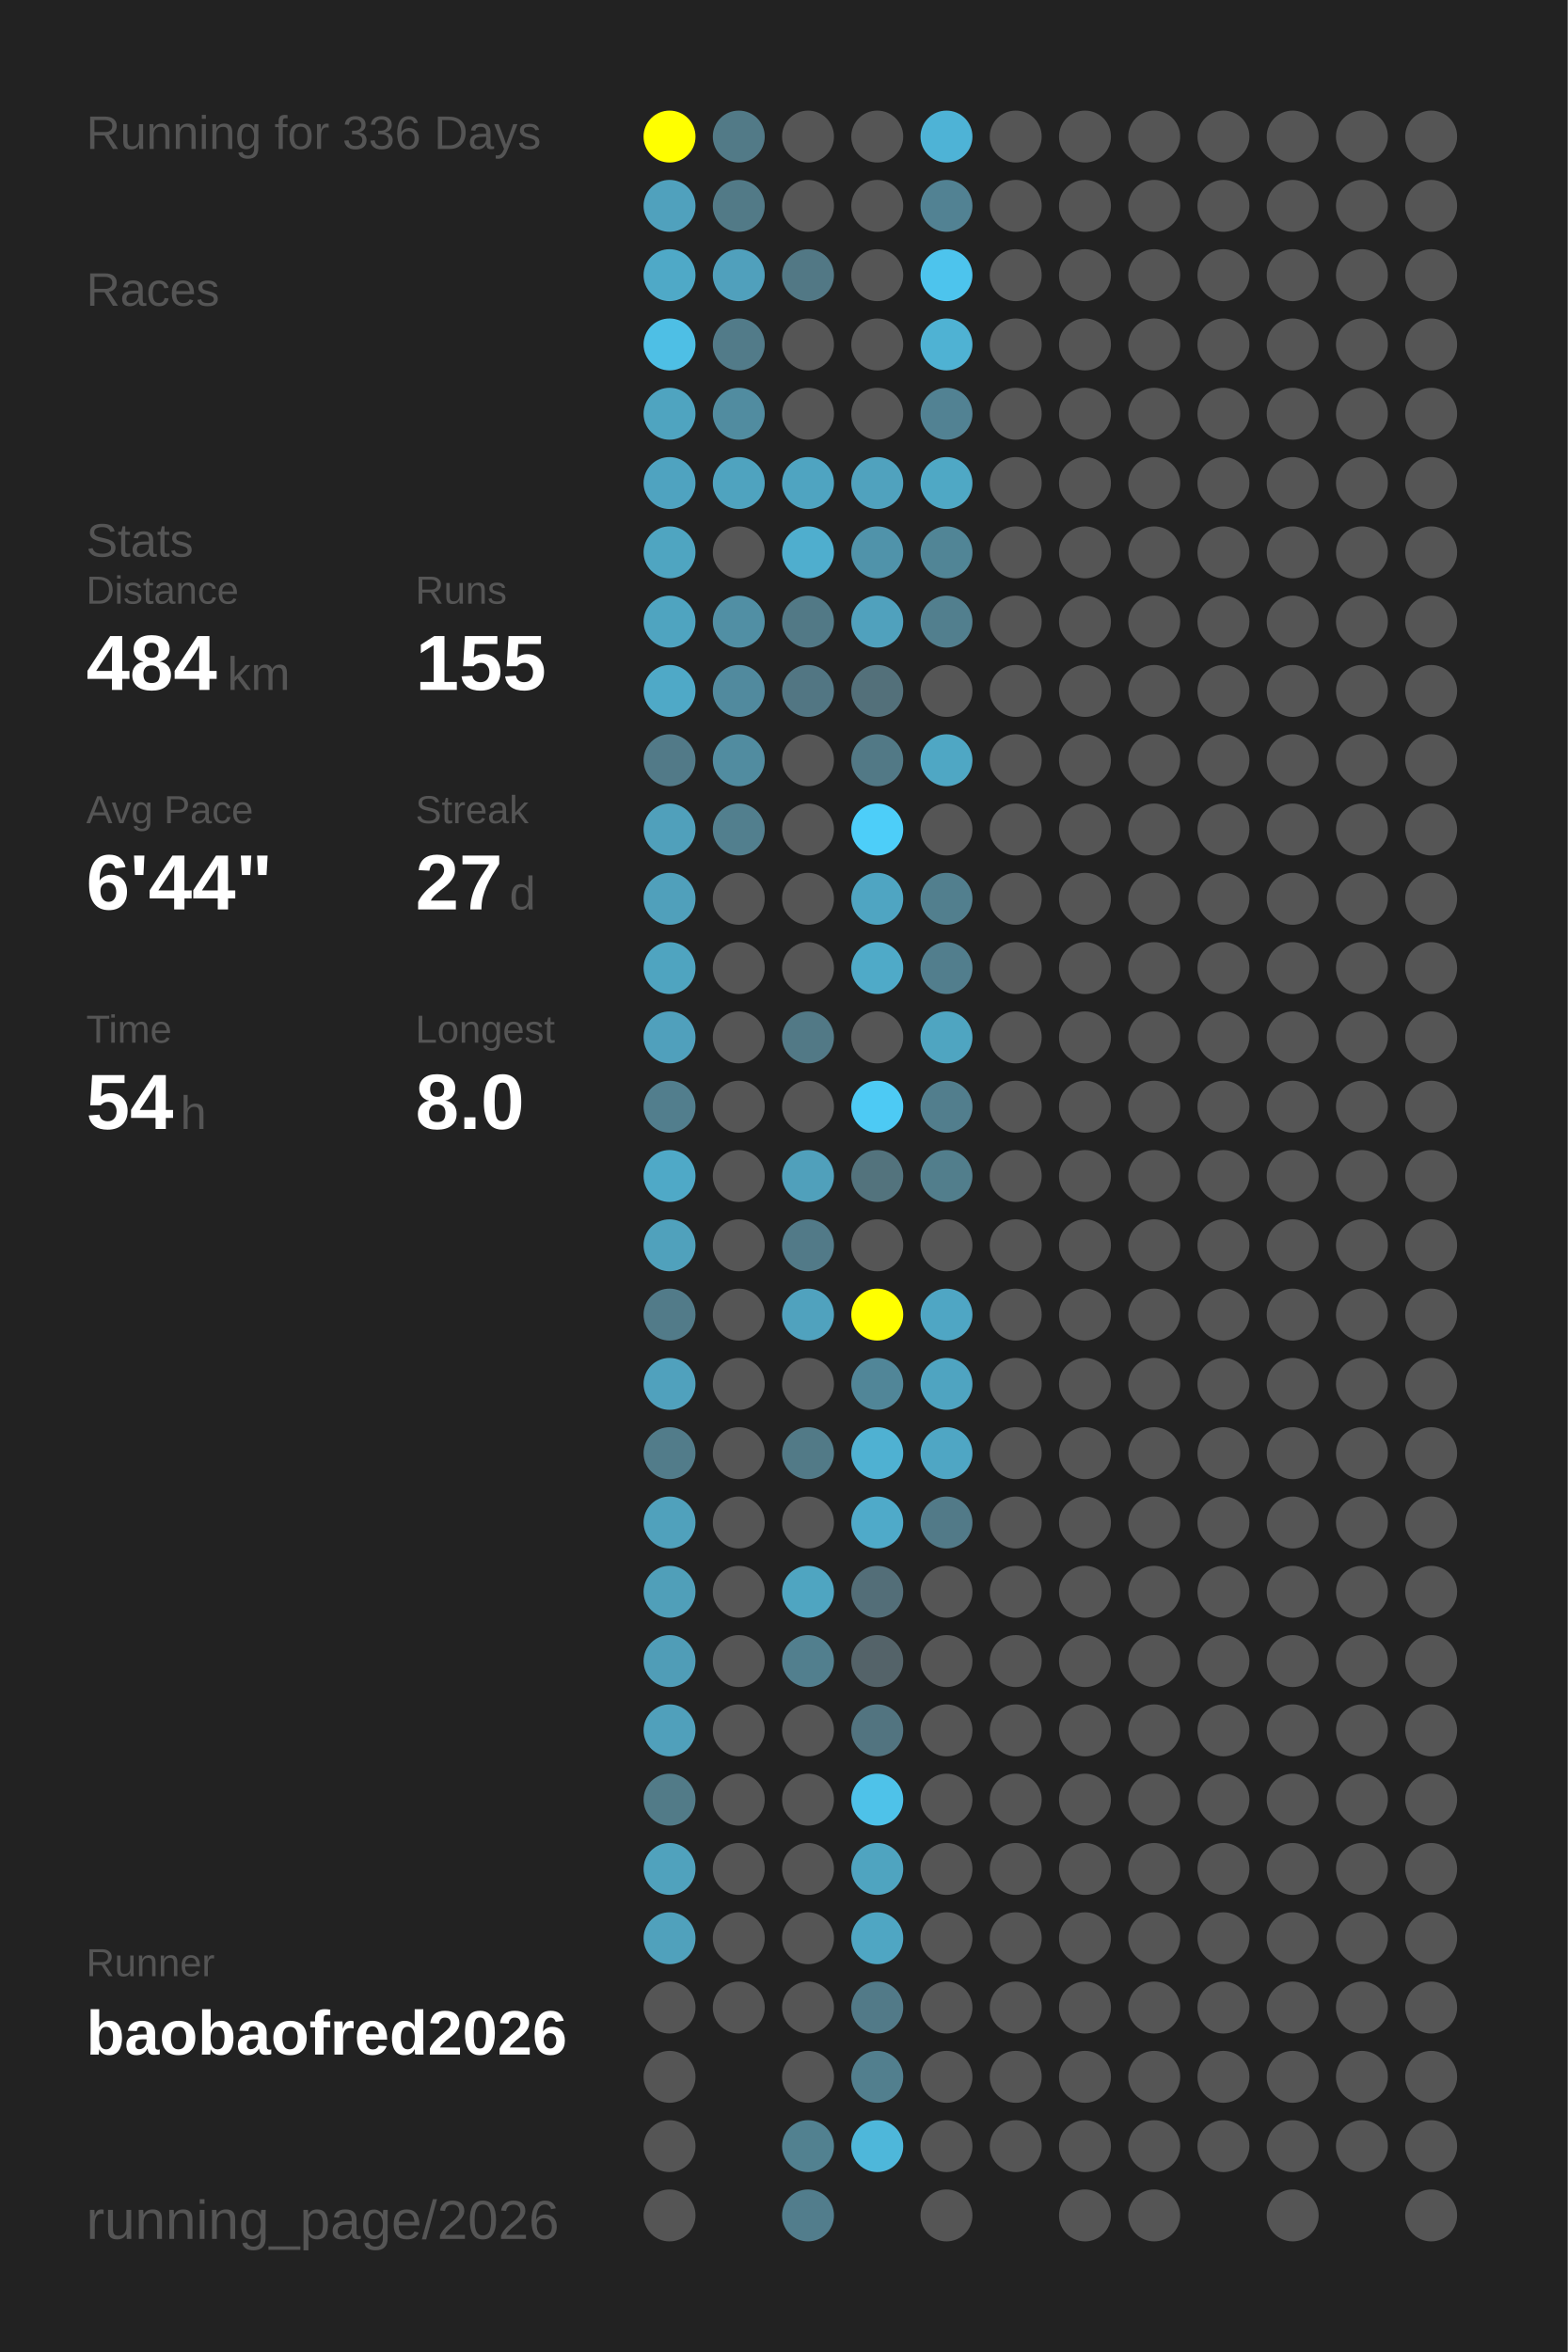
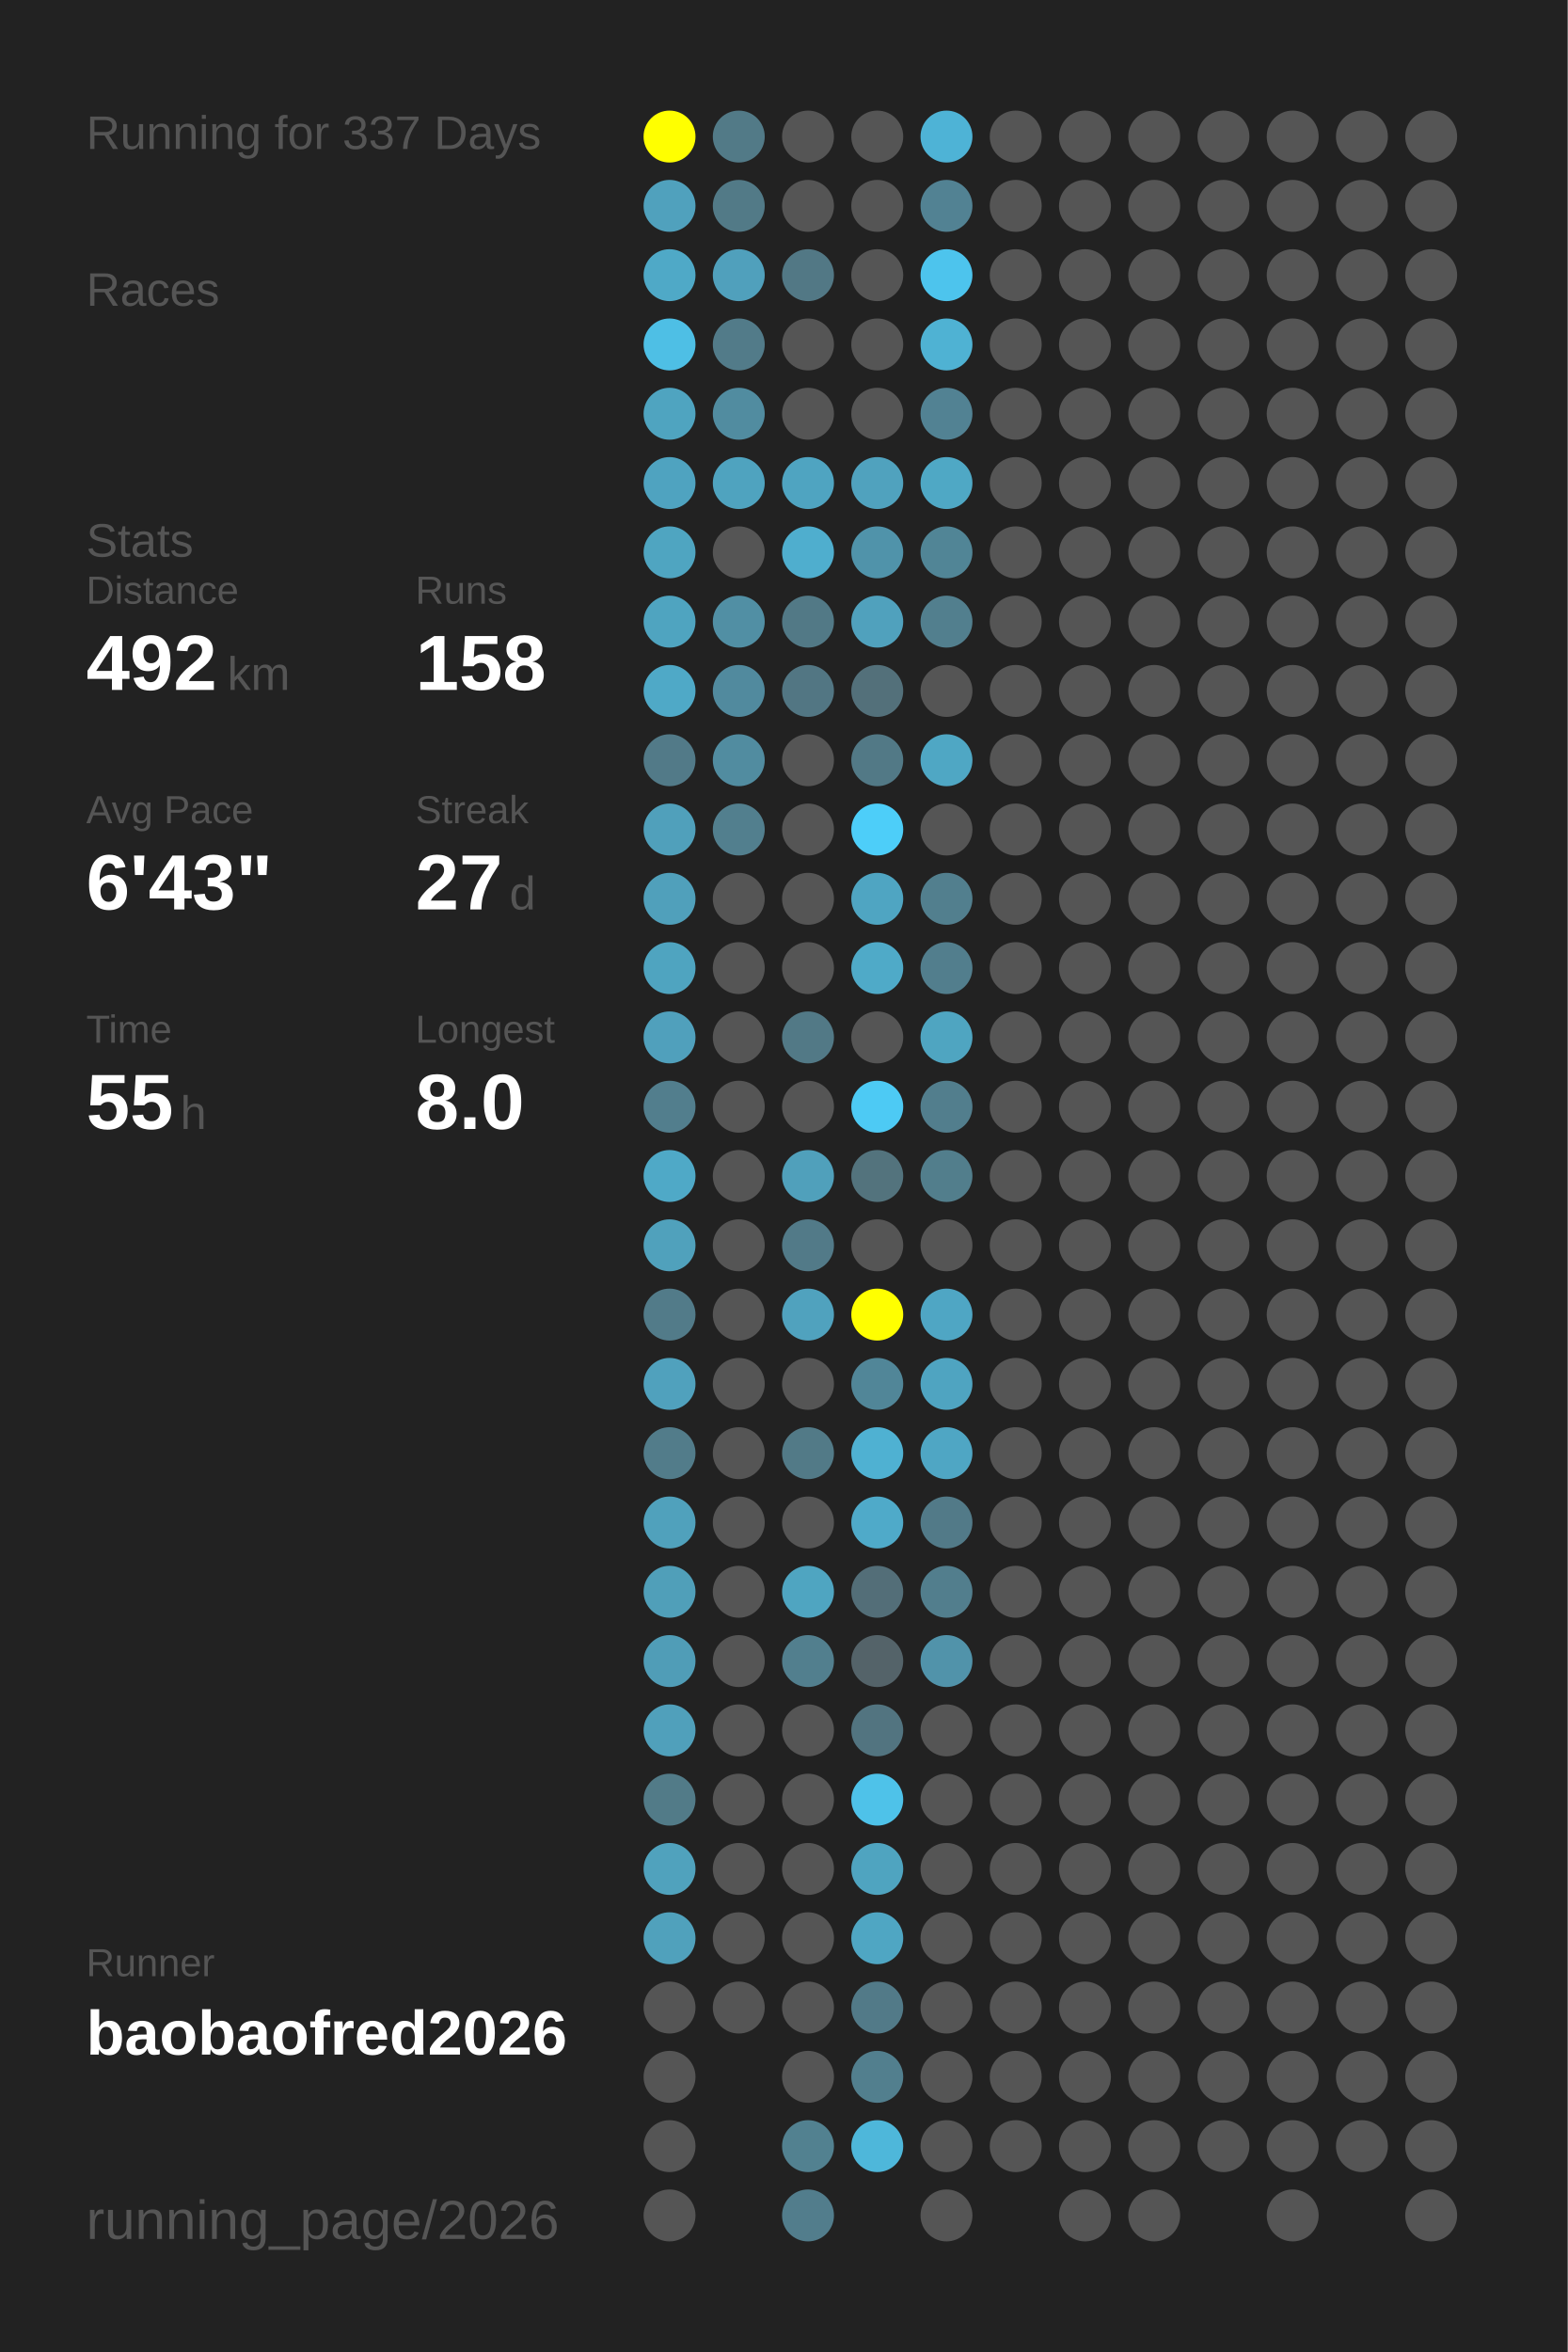
<svg xmlns="http://www.w3.org/2000/svg" baseProfile="full" height="300mm" version="1.1" viewBox="0,0,200,300" width="200mm">
  <defs />
  <rect fill="#222222" height="300" width="200" x="0" y="0" />
-   <text fill="#555555" style="font-size:6px; font-family:Arial;" x="11" y="19">Running for 336 Days</text>
+   <text fill="#555555" style="font-size:6px; font-family:Arial;" x="11" y="19">Running for 337 Days</text>
  <text fill="#555555" style="font-size:6px; font-family:Arial;" x="11" y="39">Races</text>
  <text fill="#555555" style="font-size:6px; font-family:Arial;" x="11" y="71">Stats</text>
  <text fill="#555555" style="font-size:5px; font-family:Arial;" x="11" y="77">Distance</text>
-   <text fill="#FFFFFF" style="font-size:10px; font-family:Arial; font-weight:bold;" x="11" y="88">484</text>
+   <text fill="#FFFFFF" style="font-size:10px; font-family:Arial; font-weight:bold;" x="11" y="88">492</text>
  <text fill="#555555" style="font-size:6px; font-family:Arial;" x="29" y="88">km</text>
  <text fill="#555555" style="font-size:5px; font-family:Arial;" x="53" y="77">Runs</text>
-   <text fill="#FFFFFF" style="font-size:10px; font-family:Arial; font-weight:bold;" x="53" y="88">155</text>
+   <text fill="#FFFFFF" style="font-size:10px; font-family:Arial; font-weight:bold;" x="53" y="88">158</text>
  <text fill="#555555" style="font-size:5px; font-family:Arial;" x="11" y="105">Avg Pace</text>
-   <text fill="#FFFFFF" style="font-size:10px; font-family:Arial; font-weight:bold;" x="11" y="116">6'44"</text>
+   <text fill="#FFFFFF" style="font-size:10px; font-family:Arial; font-weight:bold;" x="11" y="116">6'43"</text>
  <text fill="#555555" style="font-size:5px; font-family:Arial;" x="53" y="105">Streak</text>
  <text fill="#FFFFFF" style="font-size:10px; font-family:Arial; font-weight:bold;" x="53" y="116">27</text>
  <text fill="#555555" style="font-size:6px; font-family:Arial;" x="65" y="116">d</text>
  <text fill="#555555" style="font-size:5px; font-family:Arial;" x="11" y="133">Time</text>
-   <text fill="#FFFFFF" style="font-size:10px; font-family:Arial; font-weight:bold;" x="11" y="144">54</text>
+   <text fill="#FFFFFF" style="font-size:10px; font-family:Arial; font-weight:bold;" x="11" y="144">55</text>
  <text fill="#555555" style="font-size:6px; font-family:Arial;" x="23" y="144">h</text>
  <text fill="#555555" style="font-size:5px; font-family:Arial;" x="53" y="133">Longest</text>
  <text fill="#FFFFFF" style="font-size:10px; font-family:Arial; font-weight:bold;" x="53" y="144">8.0</text>
  <text fill="#555555" style="font-size:5px; font-family:Arial;" x="11" y="252.065">Runner</text>
  <text fill="#FFFFFF" style="font-size:8px; font-family:Arial; font-weight:bold;" x="11" y="262.065">baobaofred2026</text>
  <text fill="#555555" style="font-size:7px; font-family:Arial;" x="11" y="285.581">running_page/2026</text>
  <circle cx="85.417" cy="17.419" fill="#FFFF00" r="3.312" />
  <circle cx="85.417" cy="26.258" fill="#50a1bd" r="3.312" />
  <circle cx="85.417" cy="35.097" fill="#4fa9c7" r="3.312" />
  <circle cx="85.417" cy="43.935" fill="#4ebfe5" r="3.312" />
  <circle cx="85.417" cy="52.774" fill="#4fa4c0" r="3.312" />
  <circle cx="85.417" cy="61.613" fill="#4fa3c0" r="3.312" />
  <circle cx="85.417" cy="70.452" fill="#4fa5c1" r="3.312" />
  <circle cx="85.417" cy="79.29" fill="#4fa4c0" r="3.312" />
  <circle cx="85.417" cy="88.129" fill="#4fa9c7" r="3.312" />
  <circle cx="85.417" cy="96.968" fill="#527a88" r="3.312" />
  <circle cx="85.417" cy="105.806" fill="#50a0bb" r="3.312" />
  <circle cx="85.417" cy="114.645" fill="#50a0bb" r="3.312" />
  <circle cx="85.417" cy="123.484" fill="#4fa4c0" r="3.312" />
  <circle cx="85.417" cy="132.323" fill="#50a0bc" r="3.312" />
  <circle cx="85.417" cy="141.161" fill="#527e8d" r="3.312" />
  <circle cx="85.417" cy="150" fill="#4fa9c7" r="3.312" />
  <circle cx="85.417" cy="158.839" fill="#50a1bc" r="3.312" />
  <circle cx="85.417" cy="167.677" fill="#527b89" r="3.312" />
  <circle cx="85.417" cy="176.516" fill="#50a1bd" r="3.312" />
  <circle cx="85.417" cy="185.355" fill="#527c8a" r="3.312" />
  <circle cx="85.417" cy="194.194" fill="#50a1bc" r="3.312" />
  <circle cx="85.417" cy="203.032" fill="#509fb9" r="3.312" />
  <circle cx="85.417" cy="211.871" fill="#509db7" r="3.312" />
  <circle cx="85.417" cy="220.71" fill="#50a0bb" r="3.312" />
  <circle cx="85.417" cy="229.548" fill="#527b88" r="3.312" />
  <circle cx="85.417" cy="238.387" fill="#50a2bd" r="3.312" />
  <circle cx="85.417" cy="247.226" fill="#50a1bc" r="3.312" />
  <circle cx="85.417" cy="256.065" fill="#555555" r="3.312" />
  <circle cx="85.417" cy="264.903" fill="#555555" r="3.312" />
  <circle cx="85.417" cy="273.742" fill="#555555" r="3.312" />
  <circle cx="85.417" cy="282.581" fill="#555555" r="3.312" />
  <circle cx="94.25" cy="17.419" fill="#527a87" r="3.312" />
  <circle cx="94.25" cy="26.258" fill="#527a87" r="3.312" />
  <circle cx="94.25" cy="35.097" fill="#50a0bc" r="3.312" />
  <circle cx="94.25" cy="43.935" fill="#527b89" r="3.312" />
  <circle cx="94.25" cy="52.774" fill="#518ca0" r="3.312" />
  <circle cx="94.25" cy="61.613" fill="#4fa3bf" r="3.312" />
  <circle cx="94.25" cy="70.452" fill="#555555" r="3.312" />
  <circle cx="94.25" cy="79.29" fill="#518fa4" r="3.312" />
  <circle cx="94.25" cy="88.129" fill="#518a9e" r="3.312" />
  <circle cx="94.25" cy="96.968" fill="#518ca0" r="3.312" />
  <circle cx="94.25" cy="105.806" fill="#527f8e" r="3.312" />
  <circle cx="94.25" cy="114.645" fill="#555555" r="3.312" />
  <circle cx="94.25" cy="123.484" fill="#555555" r="3.312" />
  <circle cx="94.25" cy="132.323" fill="#555555" r="3.312" />
  <circle cx="94.25" cy="141.161" fill="#555555" r="3.312" />
  <circle cx="94.25" cy="150" fill="#555555" r="3.312" />
  <circle cx="94.25" cy="158.839" fill="#555555" r="3.312" />
  <circle cx="94.25" cy="167.677" fill="#555555" r="3.312" />
  <circle cx="94.25" cy="176.516" fill="#555555" r="3.312" />
  <circle cx="94.25" cy="185.355" fill="#555555" r="3.312" />
  <circle cx="94.25" cy="194.194" fill="#555555" r="3.312" />
  <circle cx="94.25" cy="203.032" fill="#555555" r="3.312" />
  <circle cx="94.25" cy="211.871" fill="#555555" r="3.312" />
  <circle cx="94.25" cy="220.71" fill="#555555" r="3.312" />
  <circle cx="94.25" cy="229.548" fill="#555555" r="3.312" />
  <circle cx="94.25" cy="238.387" fill="#555555" r="3.312" />
  <circle cx="94.25" cy="247.226" fill="#555555" r="3.312" />
  <circle cx="94.25" cy="256.065" fill="#555555" r="3.312" />
  <circle cx="103.083" cy="17.419" fill="#555555" r="3.312" />
  <circle cx="103.083" cy="26.258" fill="#555555" r="3.312" />
  <circle cx="103.083" cy="35.097" fill="#527885" r="3.312" />
  <circle cx="103.083" cy="43.935" fill="#555555" r="3.312" />
  <circle cx="103.083" cy="52.774" fill="#555555" r="3.312" />
  <circle cx="103.083" cy="61.613" fill="#4fa4c1" r="3.312" />
  <circle cx="103.083" cy="70.452" fill="#4faece" r="3.312" />
  <circle cx="103.083" cy="79.29" fill="#527986" r="3.312" />
  <circle cx="103.083" cy="88.129" fill="#527683" r="3.312" />
  <circle cx="103.083" cy="96.968" fill="#555555" r="3.312" />
  <circle cx="103.083" cy="105.806" fill="#555555" r="3.312" />
  <circle cx="103.083" cy="114.645" fill="#555555" r="3.312" />
  <circle cx="103.083" cy="123.484" fill="#555555" r="3.312" />
  <circle cx="103.083" cy="132.323" fill="#527986" r="3.312" />
  <circle cx="103.083" cy="141.161" fill="#555555" r="3.312" />
  <circle cx="103.083" cy="150" fill="#50a0bb" r="3.312" />
  <circle cx="103.083" cy="158.839" fill="#527a88" r="3.312" />
  <circle cx="103.083" cy="167.677" fill="#50a2be" r="3.312" />
  <circle cx="103.083" cy="176.516" fill="#555555" r="3.312" />
  <circle cx="103.083" cy="185.355" fill="#527a87" r="3.312" />
  <circle cx="103.083" cy="194.194" fill="#555555" r="3.312" />
  <circle cx="103.083" cy="203.032" fill="#4fa5c1" r="3.312" />
  <circle cx="103.083" cy="211.871" fill="#527f8e" r="3.312" />
  <circle cx="103.083" cy="220.71" fill="#555555" r="3.312" />
  <circle cx="103.083" cy="229.548" fill="#555555" r="3.312" />
  <circle cx="103.083" cy="238.387" fill="#555555" r="3.312" />
  <circle cx="103.083" cy="247.226" fill="#555555" r="3.312" />
  <circle cx="103.083" cy="256.065" fill="#555555" r="3.312" />
  <circle cx="103.083" cy="264.903" fill="#555555" r="3.312" />
  <circle cx="103.083" cy="273.742" fill="#528190" r="3.312" />
  <circle cx="103.083" cy="282.581" fill="#527d8c" r="3.312" />
  <circle cx="111.917" cy="17.419" fill="#555555" r="3.312" />
  <circle cx="111.917" cy="26.258" fill="#555555" r="3.312" />
  <circle cx="111.917" cy="35.097" fill="#555555" r="3.312" />
  <circle cx="111.917" cy="43.935" fill="#555555" r="3.312" />
  <circle cx="111.917" cy="52.774" fill="#555555" r="3.312" />
  <circle cx="111.917" cy="61.613" fill="#50a2be" r="3.312" />
  <circle cx="111.917" cy="70.452" fill="#5093aa" r="3.312" />
  <circle cx="111.917" cy="79.29" fill="#50a1bd" r="3.312" />
  <circle cx="111.917" cy="88.129" fill="#53707a" r="3.312" />
  <circle cx="111.917" cy="96.968" fill="#527986" r="3.312" />
  <circle cx="111.917" cy="105.806" fill="#4dcef9" r="3.312" />
  <circle cx="111.917" cy="114.645" fill="#4fa5c2" r="3.312" />
  <circle cx="111.917" cy="123.484" fill="#4faac8" r="3.312" />
  <circle cx="111.917" cy="132.323" fill="#555555" r="3.312" />
  <circle cx="111.917" cy="141.161" fill="#4dcaf4" r="3.312" />
  <circle cx="111.917" cy="150" fill="#53737d" r="3.312" />
  <circle cx="111.917" cy="158.839" fill="#555555" r="3.312" />
  <circle cx="111.917" cy="167.677" fill="#FFFF00" r="3.312" />
  <circle cx="111.917" cy="176.516" fill="#518698" r="3.312" />
  <circle cx="111.917" cy="185.355" fill="#4fb1d2" r="3.312" />
  <circle cx="111.917" cy="194.194" fill="#4faac9" r="3.312" />
  <circle cx="111.917" cy="203.032" fill="#536e78" r="3.312" />
  <circle cx="111.917" cy="211.871" fill="#546369" r="3.312" />
  <circle cx="111.917" cy="220.71" fill="#527480" r="3.312" />
  <circle cx="111.917" cy="229.548" fill="#4ec2e9" r="3.312" />
  <circle cx="111.917" cy="238.387" fill="#4fa4c0" r="3.312" />
  <circle cx="111.917" cy="247.226" fill="#4fa6c3" r="3.312" />
  <circle cx="111.917" cy="256.065" fill="#527a88" r="3.312" />
  <circle cx="111.917" cy="264.903" fill="#527f8e" r="3.312" />
  <circle cx="111.917" cy="273.742" fill="#4eb7da" r="3.312" />
  <circle cx="120.75" cy="17.419" fill="#4eb3d6" r="3.312" />
  <circle cx="120.75" cy="26.258" fill="#528293" r="3.312" />
  <circle cx="120.75" cy="35.097" fill="#4dc4ed" r="3.312" />
  <circle cx="120.75" cy="43.935" fill="#4fb2d3" r="3.312" />
  <circle cx="120.75" cy="52.774" fill="#528293" r="3.312" />
  <circle cx="120.75" cy="61.613" fill="#4fa8c5" r="3.312" />
  <circle cx="120.75" cy="70.452" fill="#518596" r="3.312" />
  <circle cx="120.75" cy="79.29" fill="#527f8e" r="3.312" />
  <circle cx="120.75" cy="88.129" fill="#555555" r="3.312" />
  <circle cx="120.75" cy="96.968" fill="#4fa7c4" r="3.312" />
  <circle cx="120.75" cy="105.806" fill="#555555" r="3.312" />
  <circle cx="120.75" cy="114.645" fill="#527f8e" r="3.312" />
  <circle cx="120.75" cy="123.484" fill="#527e8d" r="3.312" />
  <circle cx="120.75" cy="132.323" fill="#4fa5c1" r="3.312" />
  <circle cx="120.75" cy="141.161" fill="#527e8d" r="3.312" />
  <circle cx="120.75" cy="150" fill="#527e8c" r="3.312" />
  <circle cx="120.75" cy="158.839" fill="#555555" r="3.312" />
  <circle cx="120.75" cy="167.677" fill="#4fa6c4" r="3.312" />
  <circle cx="120.75" cy="176.516" fill="#4fa4c1" r="3.312" />
  <circle cx="120.75" cy="185.355" fill="#4fa6c4" r="3.312" />
  <circle cx="120.75" cy="194.194" fill="#527a88" r="3.312" />
-   <circle cx="120.75" cy="203.032" fill="#555555" r="3.312" />
-   <circle cx="120.75" cy="211.871" fill="#555555" r="3.312" />
+   <circle cx="120.75" cy="203.032" fill="#527e8d" r="3.312" />
+   <circle cx="120.75" cy="211.871" fill="#5193aa" r="3.312" />
  <circle cx="120.75" cy="220.71" fill="#555555" r="3.312" />
  <circle cx="120.75" cy="229.548" fill="#555555" r="3.312" />
  <circle cx="120.75" cy="238.387" fill="#555555" r="3.312" />
  <circle cx="120.75" cy="247.226" fill="#555555" r="3.312" />
  <circle cx="120.75" cy="256.065" fill="#555555" r="3.312" />
  <circle cx="120.75" cy="264.903" fill="#555555" r="3.312" />
  <circle cx="120.75" cy="273.742" fill="#555555" r="3.312" />
  <circle cx="120.75" cy="282.581" fill="#555555" r="3.312" />
  <circle cx="129.583" cy="17.419" fill="#555555" r="3.312" />
  <circle cx="129.583" cy="26.258" fill="#555555" r="3.312" />
  <circle cx="129.583" cy="35.097" fill="#555555" r="3.312" />
  <circle cx="129.583" cy="43.935" fill="#555555" r="3.312" />
  <circle cx="129.583" cy="52.774" fill="#555555" r="3.312" />
  <circle cx="129.583" cy="61.613" fill="#555555" r="3.312" />
  <circle cx="129.583" cy="70.452" fill="#555555" r="3.312" />
  <circle cx="129.583" cy="79.29" fill="#555555" r="3.312" />
  <circle cx="129.583" cy="88.129" fill="#555555" r="3.312" />
  <circle cx="129.583" cy="96.968" fill="#555555" r="3.312" />
  <circle cx="129.583" cy="105.806" fill="#555555" r="3.312" />
  <circle cx="129.583" cy="114.645" fill="#555555" r="3.312" />
  <circle cx="129.583" cy="123.484" fill="#555555" r="3.312" />
  <circle cx="129.583" cy="132.323" fill="#555555" r="3.312" />
  <circle cx="129.583" cy="141.161" fill="#555555" r="3.312" />
  <circle cx="129.583" cy="150" fill="#555555" r="3.312" />
  <circle cx="129.583" cy="158.839" fill="#555555" r="3.312" />
  <circle cx="129.583" cy="167.677" fill="#555555" r="3.312" />
  <circle cx="129.583" cy="176.516" fill="#555555" r="3.312" />
  <circle cx="129.583" cy="185.355" fill="#555555" r="3.312" />
  <circle cx="129.583" cy="194.194" fill="#555555" r="3.312" />
  <circle cx="129.583" cy="203.032" fill="#555555" r="3.312" />
  <circle cx="129.583" cy="211.871" fill="#555555" r="3.312" />
  <circle cx="129.583" cy="220.71" fill="#555555" r="3.312" />
  <circle cx="129.583" cy="229.548" fill="#555555" r="3.312" />
  <circle cx="129.583" cy="238.387" fill="#555555" r="3.312" />
  <circle cx="129.583" cy="247.226" fill="#555555" r="3.312" />
  <circle cx="129.583" cy="256.065" fill="#555555" r="3.312" />
  <circle cx="129.583" cy="264.903" fill="#555555" r="3.312" />
  <circle cx="129.583" cy="273.742" fill="#555555" r="3.312" />
  <circle cx="138.417" cy="17.419" fill="#555555" r="3.312" />
  <circle cx="138.417" cy="26.258" fill="#555555" r="3.312" />
  <circle cx="138.417" cy="35.097" fill="#555555" r="3.312" />
  <circle cx="138.417" cy="43.935" fill="#555555" r="3.312" />
  <circle cx="138.417" cy="52.774" fill="#555555" r="3.312" />
  <circle cx="138.417" cy="61.613" fill="#555555" r="3.312" />
  <circle cx="138.417" cy="70.452" fill="#555555" r="3.312" />
  <circle cx="138.417" cy="79.29" fill="#555555" r="3.312" />
  <circle cx="138.417" cy="88.129" fill="#555555" r="3.312" />
  <circle cx="138.417" cy="96.968" fill="#555555" r="3.312" />
  <circle cx="138.417" cy="105.806" fill="#555555" r="3.312" />
  <circle cx="138.417" cy="114.645" fill="#555555" r="3.312" />
  <circle cx="138.417" cy="123.484" fill="#555555" r="3.312" />
  <circle cx="138.417" cy="132.323" fill="#555555" r="3.312" />
  <circle cx="138.417" cy="141.161" fill="#555555" r="3.312" />
  <circle cx="138.417" cy="150" fill="#555555" r="3.312" />
  <circle cx="138.417" cy="158.839" fill="#555555" r="3.312" />
  <circle cx="138.417" cy="167.677" fill="#555555" r="3.312" />
  <circle cx="138.417" cy="176.516" fill="#555555" r="3.312" />
  <circle cx="138.417" cy="185.355" fill="#555555" r="3.312" />
  <circle cx="138.417" cy="194.194" fill="#555555" r="3.312" />
  <circle cx="138.417" cy="203.032" fill="#555555" r="3.312" />
  <circle cx="138.417" cy="211.871" fill="#555555" r="3.312" />
  <circle cx="138.417" cy="220.71" fill="#555555" r="3.312" />
  <circle cx="138.417" cy="229.548" fill="#555555" r="3.312" />
  <circle cx="138.417" cy="238.387" fill="#555555" r="3.312" />
  <circle cx="138.417" cy="247.226" fill="#555555" r="3.312" />
  <circle cx="138.417" cy="256.065" fill="#555555" r="3.312" />
  <circle cx="138.417" cy="264.903" fill="#555555" r="3.312" />
  <circle cx="138.417" cy="273.742" fill="#555555" r="3.312" />
  <circle cx="138.417" cy="282.581" fill="#555555" r="3.312" />
  <circle cx="147.25" cy="17.419" fill="#555555" r="3.312" />
  <circle cx="147.25" cy="26.258" fill="#555555" r="3.312" />
  <circle cx="147.25" cy="35.097" fill="#555555" r="3.312" />
  <circle cx="147.25" cy="43.935" fill="#555555" r="3.312" />
  <circle cx="147.25" cy="52.774" fill="#555555" r="3.312" />
  <circle cx="147.25" cy="61.613" fill="#555555" r="3.312" />
  <circle cx="147.25" cy="70.452" fill="#555555" r="3.312" />
  <circle cx="147.25" cy="79.29" fill="#555555" r="3.312" />
  <circle cx="147.25" cy="88.129" fill="#555555" r="3.312" />
  <circle cx="147.25" cy="96.968" fill="#555555" r="3.312" />
  <circle cx="147.25" cy="105.806" fill="#555555" r="3.312" />
  <circle cx="147.25" cy="114.645" fill="#555555" r="3.312" />
  <circle cx="147.25" cy="123.484" fill="#555555" r="3.312" />
  <circle cx="147.25" cy="132.323" fill="#555555" r="3.312" />
  <circle cx="147.25" cy="141.161" fill="#555555" r="3.312" />
  <circle cx="147.25" cy="150" fill="#555555" r="3.312" />
  <circle cx="147.25" cy="158.839" fill="#555555" r="3.312" />
  <circle cx="147.25" cy="167.677" fill="#555555" r="3.312" />
  <circle cx="147.25" cy="176.516" fill="#555555" r="3.312" />
  <circle cx="147.25" cy="185.355" fill="#555555" r="3.312" />
  <circle cx="147.25" cy="194.194" fill="#555555" r="3.312" />
  <circle cx="147.25" cy="203.032" fill="#555555" r="3.312" />
  <circle cx="147.25" cy="211.871" fill="#555555" r="3.312" />
  <circle cx="147.25" cy="220.71" fill="#555555" r="3.312" />
  <circle cx="147.25" cy="229.548" fill="#555555" r="3.312" />
  <circle cx="147.25" cy="238.387" fill="#555555" r="3.312" />
  <circle cx="147.25" cy="247.226" fill="#555555" r="3.312" />
  <circle cx="147.25" cy="256.065" fill="#555555" r="3.312" />
  <circle cx="147.25" cy="264.903" fill="#555555" r="3.312" />
  <circle cx="147.25" cy="273.742" fill="#555555" r="3.312" />
  <circle cx="147.25" cy="282.581" fill="#555555" r="3.312" />
  <circle cx="156.083" cy="17.419" fill="#555555" r="3.312" />
  <circle cx="156.083" cy="26.258" fill="#555555" r="3.312" />
  <circle cx="156.083" cy="35.097" fill="#555555" r="3.312" />
  <circle cx="156.083" cy="43.935" fill="#555555" r="3.312" />
  <circle cx="156.083" cy="52.774" fill="#555555" r="3.312" />
  <circle cx="156.083" cy="61.613" fill="#555555" r="3.312" />
  <circle cx="156.083" cy="70.452" fill="#555555" r="3.312" />
  <circle cx="156.083" cy="79.29" fill="#555555" r="3.312" />
  <circle cx="156.083" cy="88.129" fill="#555555" r="3.312" />
  <circle cx="156.083" cy="96.968" fill="#555555" r="3.312" />
  <circle cx="156.083" cy="105.806" fill="#555555" r="3.312" />
  <circle cx="156.083" cy="114.645" fill="#555555" r="3.312" />
  <circle cx="156.083" cy="123.484" fill="#555555" r="3.312" />
  <circle cx="156.083" cy="132.323" fill="#555555" r="3.312" />
  <circle cx="156.083" cy="141.161" fill="#555555" r="3.312" />
  <circle cx="156.083" cy="150" fill="#555555" r="3.312" />
  <circle cx="156.083" cy="158.839" fill="#555555" r="3.312" />
  <circle cx="156.083" cy="167.677" fill="#555555" r="3.312" />
  <circle cx="156.083" cy="176.516" fill="#555555" r="3.312" />
  <circle cx="156.083" cy="185.355" fill="#555555" r="3.312" />
  <circle cx="156.083" cy="194.194" fill="#555555" r="3.312" />
  <circle cx="156.083" cy="203.032" fill="#555555" r="3.312" />
  <circle cx="156.083" cy="211.871" fill="#555555" r="3.312" />
  <circle cx="156.083" cy="220.71" fill="#555555" r="3.312" />
  <circle cx="156.083" cy="229.548" fill="#555555" r="3.312" />
  <circle cx="156.083" cy="238.387" fill="#555555" r="3.312" />
  <circle cx="156.083" cy="247.226" fill="#555555" r="3.312" />
  <circle cx="156.083" cy="256.065" fill="#555555" r="3.312" />
  <circle cx="156.083" cy="264.903" fill="#555555" r="3.312" />
  <circle cx="156.083" cy="273.742" fill="#555555" r="3.312" />
  <circle cx="164.917" cy="17.419" fill="#555555" r="3.312" />
  <circle cx="164.917" cy="26.258" fill="#555555" r="3.312" />
  <circle cx="164.917" cy="35.097" fill="#555555" r="3.312" />
  <circle cx="164.917" cy="43.935" fill="#555555" r="3.312" />
  <circle cx="164.917" cy="52.774" fill="#555555" r="3.312" />
  <circle cx="164.917" cy="61.613" fill="#555555" r="3.312" />
  <circle cx="164.917" cy="70.452" fill="#555555" r="3.312" />
  <circle cx="164.917" cy="79.29" fill="#555555" r="3.312" />
  <circle cx="164.917" cy="88.129" fill="#555555" r="3.312" />
  <circle cx="164.917" cy="96.968" fill="#555555" r="3.312" />
  <circle cx="164.917" cy="105.806" fill="#555555" r="3.312" />
  <circle cx="164.917" cy="114.645" fill="#555555" r="3.312" />
  <circle cx="164.917" cy="123.484" fill="#555555" r="3.312" />
  <circle cx="164.917" cy="132.323" fill="#555555" r="3.312" />
  <circle cx="164.917" cy="141.161" fill="#555555" r="3.312" />
  <circle cx="164.917" cy="150" fill="#555555" r="3.312" />
  <circle cx="164.917" cy="158.839" fill="#555555" r="3.312" />
  <circle cx="164.917" cy="167.677" fill="#555555" r="3.312" />
  <circle cx="164.917" cy="176.516" fill="#555555" r="3.312" />
  <circle cx="164.917" cy="185.355" fill="#555555" r="3.312" />
  <circle cx="164.917" cy="194.194" fill="#555555" r="3.312" />
  <circle cx="164.917" cy="203.032" fill="#555555" r="3.312" />
  <circle cx="164.917" cy="211.871" fill="#555555" r="3.312" />
  <circle cx="164.917" cy="220.71" fill="#555555" r="3.312" />
  <circle cx="164.917" cy="229.548" fill="#555555" r="3.312" />
  <circle cx="164.917" cy="238.387" fill="#555555" r="3.312" />
  <circle cx="164.917" cy="247.226" fill="#555555" r="3.312" />
  <circle cx="164.917" cy="256.065" fill="#555555" r="3.312" />
  <circle cx="164.917" cy="264.903" fill="#555555" r="3.312" />
  <circle cx="164.917" cy="273.742" fill="#555555" r="3.312" />
  <circle cx="164.917" cy="282.581" fill="#555555" r="3.312" />
  <circle cx="173.75" cy="17.419" fill="#555555" r="3.312" />
  <circle cx="173.75" cy="26.258" fill="#555555" r="3.312" />
  <circle cx="173.75" cy="35.097" fill="#555555" r="3.312" />
  <circle cx="173.75" cy="43.935" fill="#555555" r="3.312" />
  <circle cx="173.75" cy="52.774" fill="#555555" r="3.312" />
  <circle cx="173.75" cy="61.613" fill="#555555" r="3.312" />
  <circle cx="173.75" cy="70.452" fill="#555555" r="3.312" />
  <circle cx="173.75" cy="79.29" fill="#555555" r="3.312" />
  <circle cx="173.75" cy="88.129" fill="#555555" r="3.312" />
  <circle cx="173.75" cy="96.968" fill="#555555" r="3.312" />
  <circle cx="173.75" cy="105.806" fill="#555555" r="3.312" />
  <circle cx="173.75" cy="114.645" fill="#555555" r="3.312" />
  <circle cx="173.75" cy="123.484" fill="#555555" r="3.312" />
  <circle cx="173.75" cy="132.323" fill="#555555" r="3.312" />
  <circle cx="173.75" cy="141.161" fill="#555555" r="3.312" />
  <circle cx="173.75" cy="150" fill="#555555" r="3.312" />
  <circle cx="173.75" cy="158.839" fill="#555555" r="3.312" />
  <circle cx="173.75" cy="167.677" fill="#555555" r="3.312" />
  <circle cx="173.75" cy="176.516" fill="#555555" r="3.312" />
  <circle cx="173.75" cy="185.355" fill="#555555" r="3.312" />
  <circle cx="173.75" cy="194.194" fill="#555555" r="3.312" />
  <circle cx="173.75" cy="203.032" fill="#555555" r="3.312" />
  <circle cx="173.75" cy="211.871" fill="#555555" r="3.312" />
  <circle cx="173.75" cy="220.71" fill="#555555" r="3.312" />
  <circle cx="173.75" cy="229.548" fill="#555555" r="3.312" />
  <circle cx="173.75" cy="238.387" fill="#555555" r="3.312" />
  <circle cx="173.75" cy="247.226" fill="#555555" r="3.312" />
  <circle cx="173.75" cy="256.065" fill="#555555" r="3.312" />
  <circle cx="173.75" cy="264.903" fill="#555555" r="3.312" />
  <circle cx="173.75" cy="273.742" fill="#555555" r="3.312" />
  <circle cx="182.583" cy="17.419" fill="#555555" r="3.312" />
  <circle cx="182.583" cy="26.258" fill="#555555" r="3.312" />
  <circle cx="182.583" cy="35.097" fill="#555555" r="3.312" />
  <circle cx="182.583" cy="43.935" fill="#555555" r="3.312" />
  <circle cx="182.583" cy="52.774" fill="#555555" r="3.312" />
  <circle cx="182.583" cy="61.613" fill="#555555" r="3.312" />
  <circle cx="182.583" cy="70.452" fill="#555555" r="3.312" />
  <circle cx="182.583" cy="79.29" fill="#555555" r="3.312" />
  <circle cx="182.583" cy="88.129" fill="#555555" r="3.312" />
  <circle cx="182.583" cy="96.968" fill="#555555" r="3.312" />
  <circle cx="182.583" cy="105.806" fill="#555555" r="3.312" />
  <circle cx="182.583" cy="114.645" fill="#555555" r="3.312" />
  <circle cx="182.583" cy="123.484" fill="#555555" r="3.312" />
  <circle cx="182.583" cy="132.323" fill="#555555" r="3.312" />
  <circle cx="182.583" cy="141.161" fill="#555555" r="3.312" />
  <circle cx="182.583" cy="150" fill="#555555" r="3.312" />
  <circle cx="182.583" cy="158.839" fill="#555555" r="3.312" />
  <circle cx="182.583" cy="167.677" fill="#555555" r="3.312" />
  <circle cx="182.583" cy="176.516" fill="#555555" r="3.312" />
  <circle cx="182.583" cy="185.355" fill="#555555" r="3.312" />
  <circle cx="182.583" cy="194.194" fill="#555555" r="3.312" />
  <circle cx="182.583" cy="203.032" fill="#555555" r="3.312" />
  <circle cx="182.583" cy="211.871" fill="#555555" r="3.312" />
  <circle cx="182.583" cy="220.71" fill="#555555" r="3.312" />
  <circle cx="182.583" cy="229.548" fill="#555555" r="3.312" />
  <circle cx="182.583" cy="238.387" fill="#555555" r="3.312" />
  <circle cx="182.583" cy="247.226" fill="#555555" r="3.312" />
  <circle cx="182.583" cy="256.065" fill="#555555" r="3.312" />
  <circle cx="182.583" cy="264.903" fill="#555555" r="3.312" />
  <circle cx="182.583" cy="273.742" fill="#555555" r="3.312" />
  <circle cx="182.583" cy="282.581" fill="#555555" r="3.312" />
</svg>
